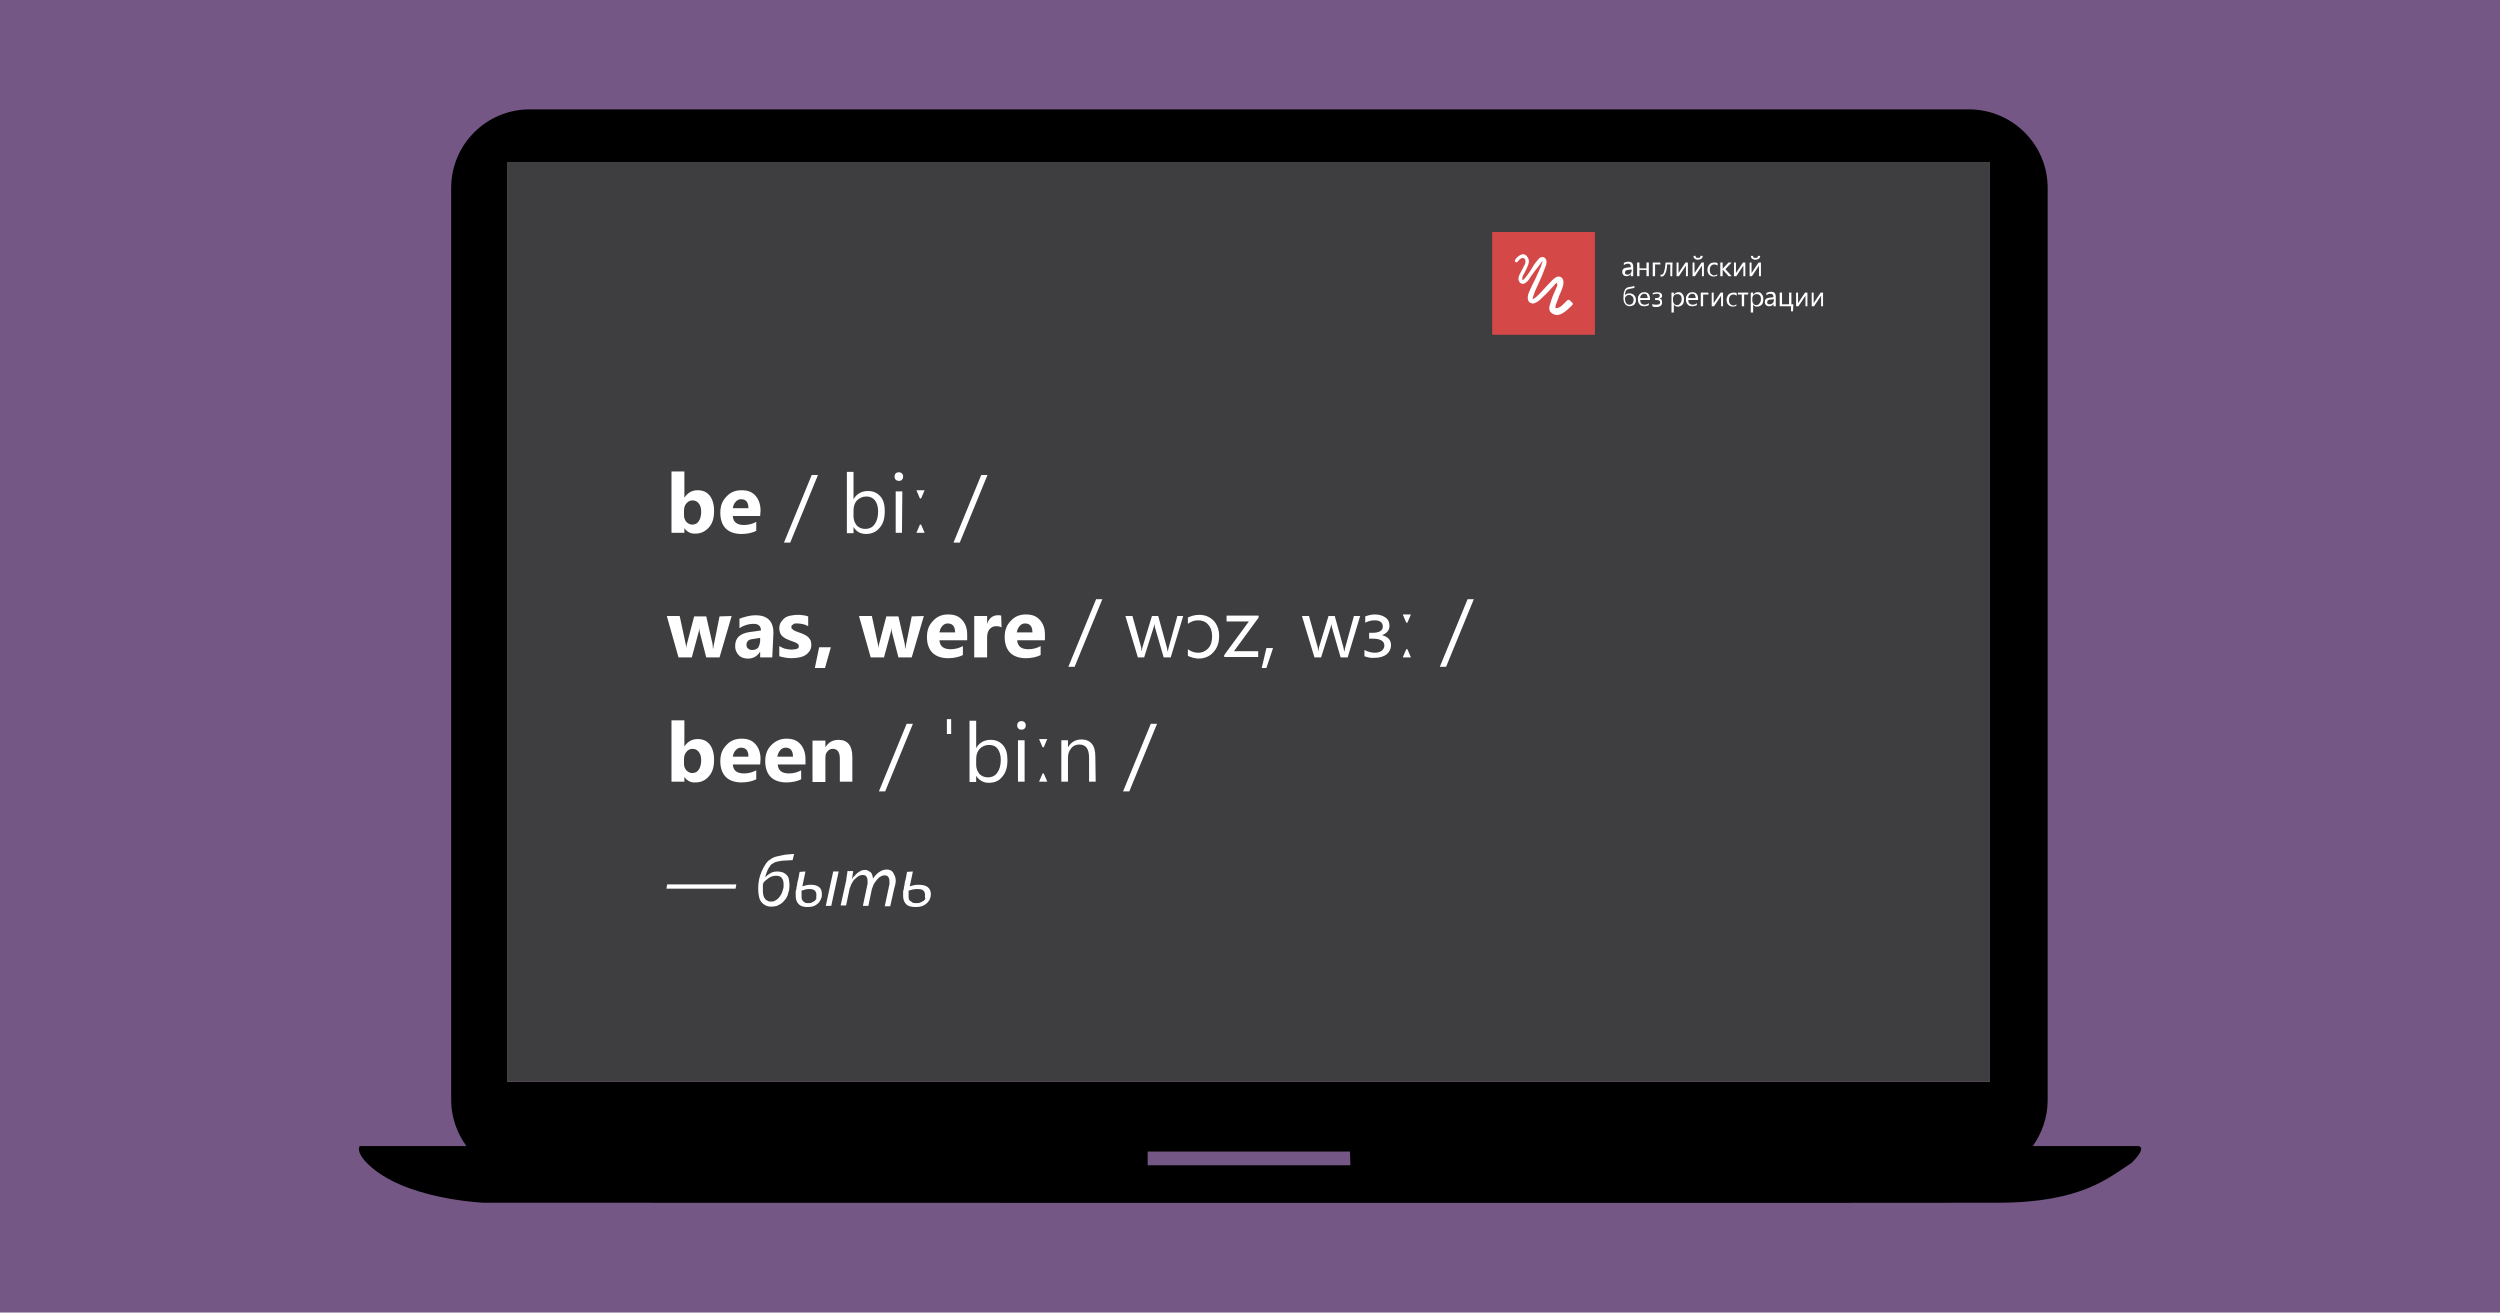
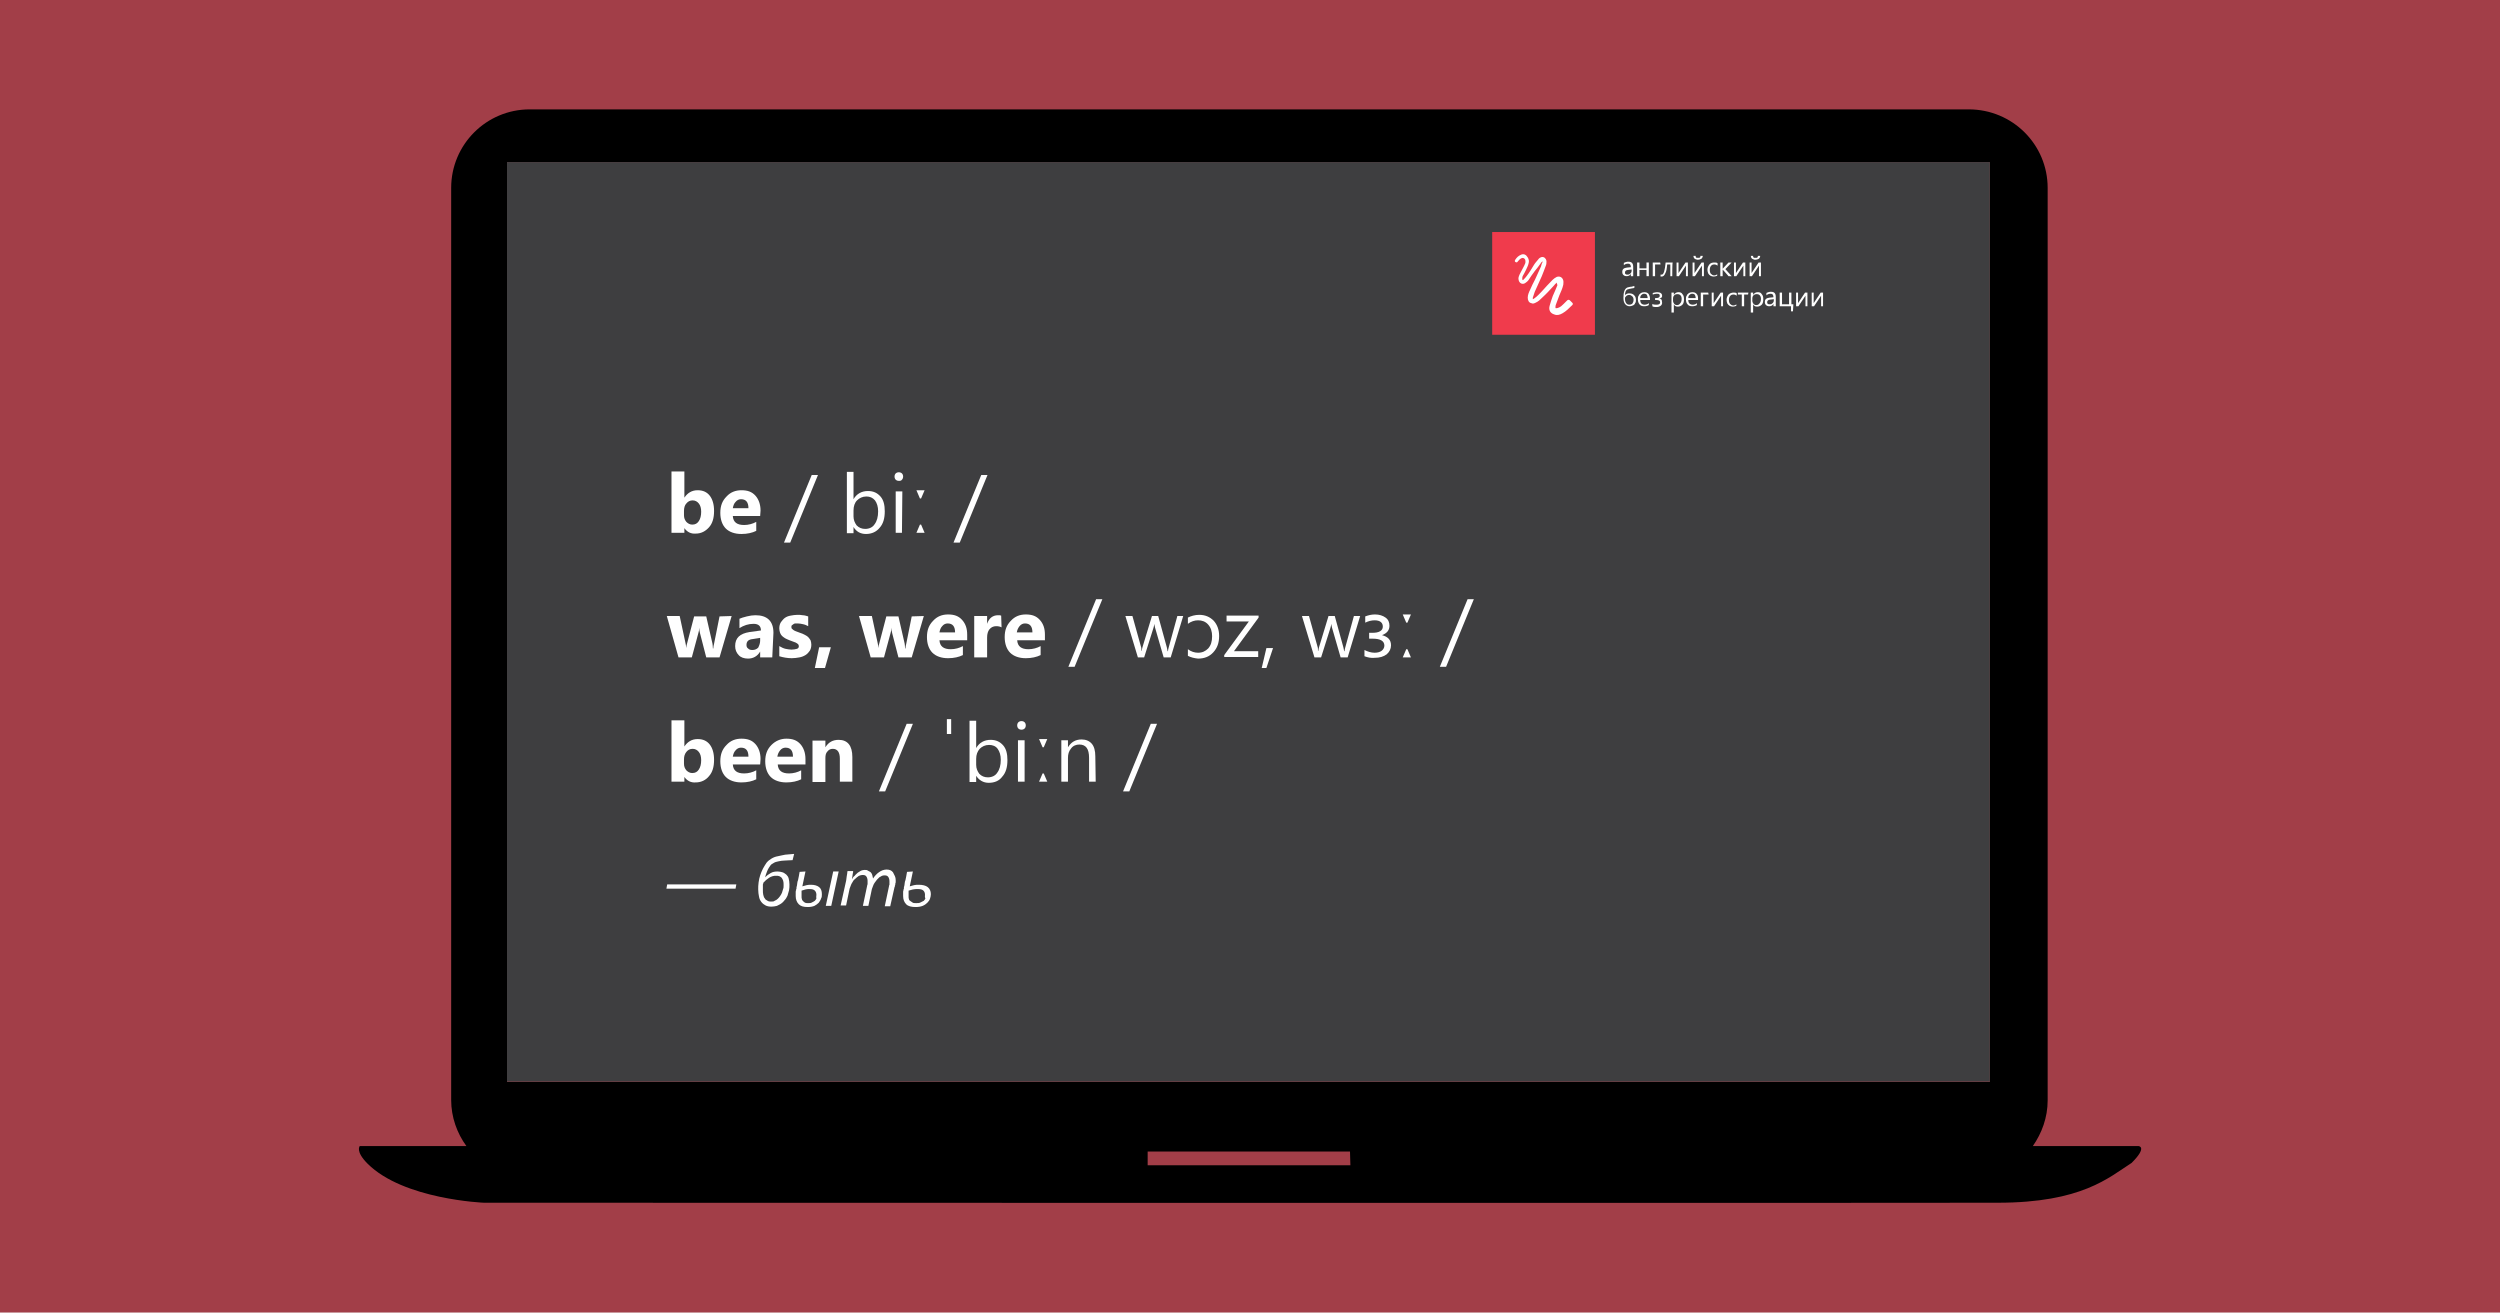
<svg xmlns="http://www.w3.org/2000/svg" version="1.1" x="0px" y="0px" width="640px" height="336px" viewBox="0 0 640 336" enable-background="new 0 0 640 336">
-   <rect fill="#745785" width="640" height="336" />
+   <rect fill="#A23E48" width="640" height="336" />
  <g>
    <path d="M547.5,293.4h-27.1c2.3-3.3,3.8-7.3,3.8-11.7V48.1c0-11.1-9-20.1-20.2-20.1H135.6c-11.1,0-20.1,9-20.1,20.1v233.5c0,4.4,1.5,8.5,3.9,11.8H92.1c0,0-1.2,1.3,2,4.5c9.2,9.2,29.8,10,29.8,10l0,0c0,0,387.1,0.1,387.5,0c21.6,0,28.5-6.5,34.3-10.2C549.8,293.6,547.5,293.4,547.5,293.4z M345.7,298.3h-51.9v-3.5h51.8L345.7,298.3L345.7,298.3z M509.3,277H129.8V41.5h379.6V277H509.3z" />
    <rect x="129.8" y="41.5" fill="#3E3E40" width="379.6" height="235.4" />
    <path fill="#FFFFFF" d="M175.2,135.2L175.2,135.2v1.2h-3.3v-15.7h3.3v6.7l0,0c0.8-1.2,1.9-1.9,3.4-1.9c1.4,0,2.4,0.5,3.1,1.4c0.7,0.9,1.1,2.2,1.1,3.9c0,1.8-0.4,3.2-1.3,4.2s-2,1.6-3.4,1.6C176.9,136.7,175.9,136.2,175.2,135.2z M175.1,130.8v1.1c0,0.7,0.2,1.2,0.6,1.7c0.4,0.4,0.9,0.7,1.5,0.7c0.8,0,1.3-0.3,1.7-0.9c0.4-0.6,0.6-1.4,0.6-2.4c0-0.9-0.2-1.6-0.6-2.1c-0.4-0.5-0.9-0.8-1.6-0.8c-0.7,0-1.2,0.3-1.6,0.8C175.3,129.3,175.1,130,175.1,130.8z" />
    <path fill="#FFFFFF" d="M194.6,132.1h-7c0.1,1.6,1.1,2.3,2.9,2.3c1.1,0,2.2-0.3,3.1-0.8v2.3c-1,0.5-2.3,0.8-3.8,0.8c-1.7,0-3.1-0.5-4-1.4s-1.4-2.3-1.4-4c0-1.8,0.5-3.1,1.6-4.2c1-1.1,2.3-1.6,3.8-1.6c1.6,0,2.7,0.4,3.6,1.4c0.8,0.9,1.3,2.2,1.3,3.8L194.6,132.1L194.6,132.1z M191.6,130.1c0-1.5-0.6-2.3-1.9-2.3c-0.5,0-1,0.2-1.4,0.7c-0.4,0.4-0.6,1-0.7,1.6H191.6z" />
    <path fill="#FFFFFF" d="M209.4,121.6l-7.1,17.3h-1.6l7.1-17.3C207.8,121.6,209.4,121.6,209.4,121.6z" />
    <path fill="#FFFFFF" d="M218.5,134.9L218.5,134.9v1.6h-1.7v-15.7h1.7v7l0,0c0.8-1.4,2.1-2.1,3.7-2.1c1.4,0,2.4,0.5,3.2,1.4c0.8,0.9,1.1,2.2,1.1,3.8c0,1.8-0.4,3.2-1.3,4.2c-0.8,1-2,1.6-3.5,1.6C220.3,136.7,219.2,136.1,218.5,134.9z M218.5,130.7v1.5c0,0.9,0.3,1.6,0.8,2.3c0.6,0.6,1.3,0.9,2.2,0.9c1,0,1.9-0.4,2.4-1.2c0.6-0.8,0.9-1.9,0.9-3.3c0-1.2-0.3-2.1-0.8-2.8c-0.6-0.7-1.3-1-2.2-1c-1,0-1.8,0.4-2.4,1C218.8,128.7,218.5,129.6,218.5,130.7z" />
    <path fill="#FFFFFF" d="M230.1,123.1c-0.3,0-0.6-0.1-0.8-0.3c-0.2-0.2-0.3-0.5-0.3-0.8s0.1-0.6,0.3-0.8c0.2-0.2,0.5-0.3,0.8-0.3s0.6,0.1,0.8,0.3c0.2,0.2,0.3,0.5,0.3,0.8s-0.1,0.6-0.3,0.8C230.7,123.1,230.4,123.1,230.1,123.1z M230.9,136.4h-1.6v-10.6h1.7L230.9,136.4L230.9,136.4z" />
    <path fill="#FFFFFF" d="M236.7,125.5l-0.9,2.1h-0.3l-0.9-2.1H236.7z M236.7,136.4h-2.1l0.9-2.1h0.3L236.7,136.4z" />
    <path fill="#FFFFFF" d="M252.8,121.6l-7.1,17.3h-1.6l7.1-17.3C251.2,121.6,252.8,121.6,252.8,121.6z" />
    <path fill="#FFFFFF" d="M187.3,157.7l-3.1,10.6h-3.4l-1.6-6.2c-0.1-0.4-0.2-0.9-0.2-1.4l0,0c0,0.5-0.1,1-0.2,1.3l-1.7,6.3h-3.4l-3-10.6h3.3l1.5,7c0.1,0.3,0.1,0.7,0.2,1.2l0,0c0-0.5,0.1-0.9,0.2-1.2l1.8-6.9h3.1l1.6,7c0,0.2,0.1,0.6,0.1,1.2h0.1c0-0.4,0.1-0.8,0.2-1.2l1.4-7L187.3,157.7L187.3,157.7z" />
    <path fill="#FFFFFF" d="M197.7,168.3h-3.1v-1.5l0,0c-0.7,1.2-1.8,1.8-3.1,1.8c-1,0-1.9-0.3-2.4-0.9c-0.6-0.6-0.9-1.4-0.9-2.3c0-2.1,1.2-3.2,3.7-3.6l2.9-0.4c0-1.1-0.6-1.7-1.9-1.7s-2.5,0.4-3.6,1.1v-2.4c0.4-0.2,1.1-0.4,1.9-0.6c0.8-0.2,1.5-0.3,2.2-0.3c3,0,4.6,1.5,4.6,4.5L197.7,168.3L197.7,168.3z M194.6,164v-0.7l-1.9,0.3c-1.1,0.1-1.6,0.6-1.6,1.5c0,0.4,0.1,0.7,0.4,0.9c0.3,0.3,0.6,0.4,1.1,0.4c0.6,0,1.1-0.2,1.5-0.6C194.4,165.2,194.6,164.6,194.6,164z" />
    <path fill="#FFFFFF" d="M199.5,168v-2.6c0.5,0.3,1.1,0.6,1.6,0.7c0.5,0.1,1.1,0.2,1.5,0.2c0.6,0,1-0.1,1.4-0.2c0.4-0.1,0.5-0.4,0.5-0.7c0-0.2-0.1-0.4-0.2-0.5c-0.1-0.1-0.4-0.3-0.6-0.4c-0.2-0.1-0.5-0.2-0.8-0.3s-0.6-0.2-0.8-0.3c-0.4-0.2-0.8-0.3-1.1-0.5s-0.6-0.4-0.8-0.6c-0.2-0.2-0.4-0.5-0.5-0.8s-0.2-0.7-0.2-1.1c0-0.6,0.1-1.1,0.4-1.6c0.3-0.4,0.6-0.8,1-1.1s0.9-0.5,1.5-0.6s1.1-0.2,1.7-0.2c0.5,0,0.9,0,1.4,0.1c0.5,0,1,0.2,1.4,0.3v2.5c-0.4-0.2-0.8-0.4-1.3-0.5s-0.9-0.2-1.4-0.2c-0.2,0-0.4,0-0.6,0c-0.2,0-0.4,0.1-0.5,0.2c-0.1,0.1-0.3,0.2-0.4,0.3c-0.1,0.1-0.1,0.3-0.1,0.4c0,0.2,0,0.4,0.2,0.5c0.1,0.1,0.3,0.3,0.5,0.4c0.2,0.1,0.4,0.2,0.7,0.3s0.5,0.2,0.8,0.3c0.4,0.1,0.8,0.3,1.2,0.5s0.7,0.4,0.9,0.6c0.2,0.2,0.4,0.5,0.6,0.8c0.1,0.3,0.2,0.7,0.2,1.1c0,0.6-0.1,1.1-0.4,1.6c-0.3,0.4-0.6,0.8-1.1,1.1s-1,0.5-1.6,0.6s-1.2,0.2-1.9,0.2C201.6,168.5,200.5,168.3,199.5,168z" />
    <path fill="#FFFFFF" d="M212.7,165.7l-1.5,5.3h-2.6l1.1-5.3H212.7L212.7,165.7z" />
    <path fill="#FFFFFF" d="M236.5,157.7l-3.1,10.6H230l-1.6-6.2c-0.1-0.4-0.2-0.9-0.2-1.4l0,0c0,0.5-0.1,1-0.2,1.3l-1.7,6.3h-3.4l-3-10.6h3.3l1.5,7c0.1,0.3,0.1,0.7,0.2,1.2l0,0c0-0.5,0.1-0.9,0.2-1.2l1.8-6.9h3.1l1.6,7c0,0.2,0.1,0.6,0.1,1.2h0.1c0-0.4,0.1-0.8,0.2-1.2l1.4-7L236.5,157.7L236.5,157.7z" />
    <path fill="#FFFFFF" d="M247.5,163.9h-7c0.1,1.6,1.1,2.3,2.9,2.3c1.1,0,2.2-0.3,3.1-0.8v2.3c-1,0.5-2.3,0.8-3.8,0.8c-1.7,0-3.1-0.5-4-1.4s-1.4-2.3-1.4-4c0-1.8,0.5-3.1,1.6-4.2c1-1.1,2.3-1.6,3.8-1.6c1.6,0,2.7,0.4,3.6,1.4s1.3,2.2,1.3,3.8v1.4H247.5z M244.5,161.9c0-1.5-0.6-2.3-1.9-2.3c-0.5,0-1,0.2-1.4,0.7c-0.4,0.4-0.6,1-0.7,1.6H244.5z" />
    <path fill="#FFFFFF" d="M256.4,160.6c-0.4-0.2-0.8-0.3-1.4-0.3c-0.7,0-1.3,0.3-1.7,0.8s-0.6,1.2-0.6,2.1v5.1h-3.3v-10.6h3.3v2l0,0c0.5-1.5,1.5-2.2,2.8-2.2c0.4,0,0.6,0,0.8,0.1L256.4,160.6L256.4,160.6z" />
    <path fill="#FFFFFF" d="M267.4,163.9h-7c0.1,1.6,1.1,2.3,2.9,2.3c1.1,0,2.2-0.3,3.1-0.8v2.3c-1,0.5-2.3,0.8-3.8,0.8c-1.7,0-3.1-0.5-4-1.4s-1.4-2.3-1.4-4c0-1.8,0.5-3.1,1.6-4.2c1-1.1,2.3-1.6,3.8-1.6c1.6,0,2.7,0.4,3.6,1.4s1.3,2.2,1.3,3.8v1.4H267.4z M264.3,161.9c0-1.5-0.6-2.3-1.9-2.3c-0.5,0-1,0.2-1.4,0.7s-0.6,1-0.7,1.6H264.3z" />
    <path fill="#FFFFFF" d="M282.2,153.4l-7.1,17.3h-1.6l7.1-17.3H282.2L282.2,153.4z" />
    <path fill="#FFFFFF" d="M302.9,157.7l-3.2,10.6h-1.8l-2.2-7.6c-0.1-0.3-0.1-0.6-0.2-1l0,0c0,0.3-0.1,0.6-0.2,1l-2.4,7.6h-1.6l-3.2-10.6h1.8l2.2,7.9c0.1,0.2,0.1,0.6,0.1,1h0.1c0-0.3,0.1-0.6,0.2-1l2.4-7.9h1.6l2.2,8c0.1,0.3,0.1,0.6,0.2,1h0.1c0-0.3,0.1-0.6,0.2-1l2.2-8H302.9z" />
    <path fill="#FFFFFF" d="M304.1,167.9v-1.7c0.8,0.6,1.7,0.9,2.6,0.9c1.1,0,1.9-0.4,2.6-1.1c0.7-0.8,1-1.8,1-3.1c0-1.2-0.3-2.2-1-3s-1.6-1.1-2.6-1.1c-0.9,0-1.8,0.3-2.6,0.9v-1.6c0.8-0.4,1.8-0.7,2.9-0.7c1.5,0,2.7,0.5,3.7,1.5c0.9,1,1.4,2.3,1.4,3.9c0,1.8-0.5,3.1-1.5,4.2c-1,1.1-2.3,1.6-3.9,1.6C305.7,168.5,304.9,168.3,304.1,167.9z" />
    <path fill="#FFFFFF" d="M322.2,158.1l-6.3,8.6h6.2v1.5h-8.7v-0.5l6.3-8.6H314v-1.5h8.2V158.1L322.2,158.1z" />
    <path fill="#FFFFFF" d="M325.9,165.9l-1.7,5.1H323l1.2-5.1H325.9z" />
    <path fill="#FFFFFF" d="M348.2,157.7l-3.2,10.6h-1.8l-2.2-7.6c-0.1-0.3-0.1-0.6-0.2-1l0,0c0,0.3-0.1,0.6-0.2,1l-2.4,7.6h-1.7l-3.2-10.6h1.8l2.2,7.9c0.1,0.2,0.1,0.6,0.1,1h0.1c0-0.3,0.1-0.6,0.2-1l2.4-7.9h1.6l2.2,8c0.1,0.3,0.1,0.6,0.2,1h0.1c0-0.3,0.1-0.6,0.2-1l2.2-8H348.2z" />
    <path fill="#FFFFFF" d="M349.3,168v-1.6c0.8,0.4,1.7,0.7,2.6,0.7c0.8,0,1.4-0.2,1.8-0.5s0.7-0.8,0.7-1.3c0-1.2-1-1.8-3-1.8h-0.9V162h0.8c0.8,0,1.5-0.1,2-0.4c0.5-0.3,0.7-0.7,0.7-1.2c0-1-0.7-1.6-2.1-1.6c-0.8,0-1.6,0.2-2.4,0.6v-1.6c0.8-0.3,1.6-0.5,2.5-0.5c1.1,0,2,0.3,2.7,0.8s1,1.2,1,2.1c0,1.1-0.6,1.9-1.9,2.4l0,0c1.5,0.4,2.3,1.2,2.3,2.6c0,0.9-0.4,1.7-1.1,2.3c-0.8,0.6-1.8,0.9-3.1,0.9C351,168.5,350.1,168.3,349.3,168z" />
    <path fill="#FFFFFF" d="M361.2,157.3l-0.9,2.1H360l-0.9-2.1H361.2z M361.2,168.3h-2.1l0.9-2.1h0.3L361.2,168.3z" />
    <path fill="#FFFFFF" d="M377.3,153.4l-7.1,17.3h-1.6l7.1-17.3H377.3L377.3,153.4z" />
    <path fill="#FFFFFF" d="M175.2,198.9L175.2,198.9v1.2h-3.3v-15.7h3.3v6.7l0,0c0.8-1.2,1.9-1.9,3.4-1.9c1.4,0,2.4,0.5,3.1,1.4c0.7,0.9,1.1,2.2,1.1,3.9c0,1.8-0.4,3.2-1.3,4.2c-0.8,1-2,1.6-3.4,1.6C176.9,200.4,175.9,199.9,175.2,198.9z M175.1,194.4v1.1c0,0.7,0.2,1.2,0.6,1.7c0.4,0.4,0.9,0.7,1.5,0.7c0.8,0,1.3-0.3,1.7-0.9c0.4-0.6,0.6-1.4,0.6-2.4c0-0.9-0.2-1.6-0.6-2.1c-0.4-0.5-0.9-0.8-1.6-0.8c-0.7,0-1.2,0.3-1.6,0.8C175.3,193,175.1,193.6,175.1,194.4z" />
    <path fill="#FFFFFF" d="M194.6,195.7h-7c0.1,1.6,1.1,2.3,2.9,2.3c1.1,0,2.2-0.3,3.1-0.8v2.3c-1,0.5-2.3,0.8-3.8,0.8c-1.7,0-3.1-0.5-4-1.4s-1.4-2.3-1.4-4c0-1.8,0.5-3.1,1.6-4.2c1-1.1,2.3-1.6,3.8-1.6c1.6,0,2.7,0.4,3.6,1.4c0.8,0.9,1.3,2.2,1.3,3.8L194.6,195.7L194.6,195.7z M191.6,193.7c0-1.5-0.6-2.3-1.9-2.3c-0.5,0-1,0.2-1.4,0.7c-0.4,0.4-0.6,1-0.7,1.6H191.6z" />
    <path fill="#FFFFFF" d="M206.1,195.7h-7c0.1,1.6,1.1,2.3,2.9,2.3c1.1,0,2.2-0.3,3.1-0.8v2.3c-1,0.5-2.3,0.8-3.8,0.8c-1.7,0-3.1-0.5-4-1.4s-1.4-2.3-1.4-4c0-1.8,0.5-3.1,1.6-4.2c1-1,2.3-1.6,3.8-1.6c1.6,0,2.7,0.4,3.6,1.4c0.8,0.9,1.3,2.2,1.3,3.8v1.4H206.1z M203,193.7c0-1.5-0.6-2.3-1.9-2.3c-0.5,0-1,0.2-1.4,0.7s-0.6,1-0.7,1.6H203z" />
    <path fill="#FFFFFF" d="M218.2,200.1H215v-5.9c0-1.6-0.6-2.5-1.8-2.5c-0.6,0-1,0.2-1.4,0.7c-0.4,0.4-0.5,1-0.5,1.7v6.1H208v-10.6h3.3v1.7l0,0c0.8-1.3,1.9-1.9,3.4-1.9c2.3,0,3.5,1.5,3.5,4.4V200.1L218.2,200.1z" />
    <path fill="#FFFFFF" d="M233.7,185.3l-7.1,17.3H225l7.1-17.3H233.7z" />
    <path fill="#FFFFFF" d="M243.5,187.9h-1.1v-3.8h1.1V187.9z" />
    <path fill="#FFFFFF" d="M249.9,198.6L249.9,198.6v1.6h-1.7v-15.7h1.7v7l0,0c0.8-1.4,2.1-2.1,3.7-2.1c1.4,0,2.4,0.5,3.2,1.4c0.8,0.9,1.1,2.2,1.1,3.8c0,1.8-0.4,3.2-1.3,4.2c-0.8,1.1-2,1.6-3.5,1.6C251.7,200.4,250.6,199.7,249.9,198.6z M249.9,194.3v1.5c0,0.9,0.3,1.6,0.8,2.3c0.6,0.6,1.3,0.9,2.2,0.9c1,0,1.9-0.4,2.4-1.2c0.6-0.8,0.9-1.9,0.9-3.3c0-1.2-0.3-2.1-0.8-2.8s-1.3-1-2.2-1c-1,0-1.8,0.4-2.4,1C250.2,192.4,249.9,193.2,249.9,194.3z" />
    <path fill="#FFFFFF" d="M261.5,186.8c-0.3,0-0.6-0.1-0.8-0.3c-0.2-0.2-0.3-0.5-0.3-0.8s0.1-0.6,0.3-0.8c0.2-0.2,0.5-0.3,0.8-0.3s0.6,0.1,0.8,0.3c0.2,0.2,0.3,0.5,0.3,0.8s-0.1,0.6-0.3,0.8S261.8,186.8,261.5,186.8z M262.3,200.1h-1.7v-10.6h1.7V200.1z" />
    <path fill="#FFFFFF" d="M268.1,189.2l-0.9,2.1h-0.3l-0.9-2.1H268.1z M268.1,200.1H266l0.9-2.1h0.3L268.1,200.1z" />
    <path fill="#FFFFFF" d="M280.5,200.1h-1.7V194c0-2.3-0.8-3.4-2.5-3.4c-0.8,0-1.6,0.3-2.1,1c-0.6,0.7-0.8,1.5-0.8,2.4v6.1h-1.7v-10.6h1.7v1.8l0,0c0.8-1.3,1.9-2,3.5-2c1.1,0,2,0.4,2.6,1.1s0.9,1.8,0.9,3.2L280.5,200.1L280.5,200.1z" />
    <path fill="#FFFFFF" d="M296.2,185.3l-7.1,17.3h-1.6l7.1-17.3H296.2z" />
    <path fill="#FFFFFF" d="M170.6,227.5l0.2-1.1h17.7l-0.2,1.1H170.6z" />
    <path fill="#FFFFFF" d="M202.9,220.2c-0.8,0-1.4,0.1-2,0.1s-1.1,0.1-1.6,0.2c-0.5,0.1-0.9,0.2-1.2,0.4c-0.4,0.2-0.7,0.4-0.9,0.7c-0.1,0.2-0.3,0.4-0.4,0.6c-0.1,0.2-0.3,0.5-0.4,0.8c-0.1,0.3-0.2,0.5-0.3,0.8s-0.2,0.6-0.2,0.8l0,0c0.4-0.5,0.9-0.8,1.4-1.1s1.1-0.4,1.8-0.4c0.4,0,0.8,0.1,1.2,0.2c0.4,0.1,0.7,0.4,1,0.6c0.3,0.3,0.5,0.6,0.6,1s0.2,0.9,0.2,1.5s0,1-0.1,1.5s-0.3,0.9-0.4,1.4c-0.2,0.4-0.4,0.8-0.7,1.1c-0.3,0.4-0.6,0.7-0.9,0.9c-0.4,0.3-0.8,0.4-1.1,0.6c-0.4,0.1-0.9,0.2-1.4,0.2c-0.6,0-1.1-0.1-1.5-0.3s-0.8-0.5-1.1-0.9s-0.5-0.8-0.6-1.4c-0.1-0.5-0.2-1.1-0.2-1.8c0-0.6,0-1.1,0.1-1.8s0.2-1.2,0.4-1.8s0.4-1.1,0.7-1.7c0.3-0.6,0.6-1,0.9-1.5c0.4-0.5,0.8-0.8,1.3-1.1s1-0.5,1.6-0.6s1.2-0.3,1.9-0.4c0.7-0.1,1.5-0.1,2.3-0.2L202.9,220.2z M200.6,226.6c0-0.4,0-0.8-0.1-1.1s-0.2-0.5-0.4-0.8c-0.2-0.2-0.4-0.3-0.6-0.4c-0.2-0.1-0.5-0.1-0.8-0.1s-0.6,0-0.9,0.1c-0.3,0.1-0.6,0.2-0.9,0.4c-0.3,0.2-0.5,0.4-0.8,0.6c-0.2,0.2-0.4,0.4-0.7,0.7c0,0.1,0,0.3-0.1,0.4c0,0.1,0,0.4,0,0.5s0,0.4,0,0.5s0,0.3,0,0.5c0,0.4,0,0.8,0.1,1.2s0.2,0.7,0.4,0.9c0.1,0.3,0.4,0.4,0.7,0.6s0.6,0.2,0.9,0.2c0.4,0,0.7,0,0.9-0.2c0.3-0.1,0.6-0.3,0.8-0.5s0.4-0.4,0.6-0.7c0.2-0.3,0.4-0.6,0.5-0.9c0.1-0.3,0.2-0.7,0.3-1C200.6,227.4,200.6,226.9,200.6,226.6z" />
    <path fill="#FFFFFF" d="M206.2,223.1l-0.8,3.8c0.3-0.1,0.7-0.2,1.1-0.3c0.4-0.1,0.8-0.1,1.1-0.1c0.9,0,1.6,0.2,2.1,0.6c0.5,0.4,0.7,1,0.7,1.8c0,0.4,0,0.8-0.2,1.1c-0.1,0.4-0.4,0.8-0.6,1.1c-0.3,0.3-0.7,0.6-1.1,0.8c-0.5,0.2-1.1,0.3-1.7,0.3c-1.1,0-1.8-0.2-2.3-0.7s-0.8-1.2-0.8-2.1c0-0.2,0-0.3,0-0.5s0-0.4,0-0.5s0-0.4,0.1-0.5c0-0.2,0-0.3,0.1-0.4c0,0,0-0.1,0-0.2s0-0.3,0.1-0.5c0-0.2,0.1-0.4,0.1-0.7s0.1-0.5,0.2-0.8c0.1-0.6,0.3-1.3,0.4-2.1L206.2,223.1L206.2,223.1z M209,229.1c0-0.4-0.1-0.8-0.4-1.1s-0.7-0.4-1.3-0.4c-0.4,0-0.8,0-1.1,0.1c-0.4,0.1-0.7,0.2-1,0.3c0,0.1,0,0.2,0,0.4c0,0.1,0,0.2,0,0.4s0,0.2,0,0.4c0,0.1,0,0.2,0,0.3c0,0.3,0,0.5,0.1,0.7c0,0.2,0.2,0.4,0.3,0.5s0.3,0.3,0.5,0.4s0.5,0.1,0.8,0.1c0.4,0,0.7,0,1-0.2c0.3-0.1,0.5-0.3,0.7-0.4c0.2-0.2,0.3-0.4,0.4-0.6C208.9,229.6,209,229.3,209,229.1z M212.8,231.9h-1.4l1.9-8.8h1.4L212.8,231.9z" />
    <path fill="#FFFFFF" d="M229.3,225.3c0,0.1,0,0.2,0,0.4s0,0.3-0.1,0.5c0,0.2,0,0.4-0.1,0.5c0,0.2,0,0.3-0.1,0.4l-1.1,4.9h-1.4l1.1-5.2c0-0.1,0-0.2,0.1-0.3c0-0.1,0-0.2,0-0.4s0-0.2,0-0.3s0-0.2,0-0.2c0-0.4-0.1-0.8-0.3-1.1s-0.5-0.4-0.9-0.4c-0.2,0-0.4,0-0.7,0.1c-0.2,0.1-0.4,0.2-0.7,0.4c-0.2,0.2-0.4,0.4-0.6,0.6c-0.2,0.3-0.4,0.5-0.6,0.8c-0.2,0.3-0.3,0.5-0.4,0.8s-0.2,0.5-0.3,0.8l-0.9,4.3h-1.4l1.1-5.2c0-0.1,0-0.2,0.1-0.3c0-0.1,0-0.2,0-0.4c0-0.1,0-0.2,0-0.3s0-0.2,0-0.2c0-0.4-0.1-0.8-0.3-1.1s-0.5-0.4-0.9-0.4c-0.2,0-0.4,0-0.7,0.1s-0.5,0.2-0.7,0.4c-0.2,0.1-0.4,0.4-0.7,0.6c-0.3,0.2-0.4,0.5-0.6,0.8c-0.2,0.3-0.3,0.5-0.4,0.8c-0.1,0.3-0.2,0.5-0.3,0.8l-0.9,4.3h-1.4l1.4-6.3c0-0.2,0.1-0.4,0.1-0.7s0.1-0.5,0.1-0.7s0.1-0.4,0.1-0.6c0-0.2,0-0.4,0.1-0.5h1.4c0,0.2,0,0.4-0.1,0.7c0,0.3-0.1,0.5-0.1,0.7s-0.1,0.5-0.1,0.7l0,0c0.2-0.4,0.4-0.7,0.7-0.9c0.2-0.3,0.5-0.5,0.8-0.8c0.3-0.2,0.6-0.4,0.8-0.5c0.3-0.1,0.6-0.2,0.9-0.2c0.4,0,0.7,0,0.9,0.2c0.3,0.1,0.5,0.3,0.7,0.4c0.2,0.2,0.3,0.4,0.4,0.7s0.1,0.6,0.2,0.9c0.2-0.3,0.4-0.6,0.7-0.9c0.3-0.3,0.5-0.5,0.8-0.7s0.6-0.4,0.9-0.5c0.3-0.1,0.7-0.2,1-0.2c0.8,0,1.3,0.2,1.7,0.7C229,224.1,229.3,224.5,229.3,225.3z" />
    <path fill="#FFFFFF" d="M233.7,223.1l-0.8,3.8c0.4-0.1,0.7-0.2,1.1-0.3c0.4-0.1,0.8-0.1,1.2-0.1c1,0,1.8,0.2,2.3,0.6c0.5,0.4,0.8,1,0.8,1.8c0,0.4-0.1,0.8-0.2,1.1c-0.1,0.4-0.4,0.8-0.7,1.1s-0.7,0.6-1.2,0.8s-1.1,0.3-1.8,0.3c-1.1,0-1.9-0.2-2.4-0.7s-0.8-1.2-0.8-2.1c0-0.2,0-0.3,0-0.5s0-0.4,0-0.5s0-0.4,0.1-0.5c0-0.2,0-0.3,0.1-0.4c0,0,0-0.1,0-0.2s0-0.3,0.1-0.5c0-0.1,0.1-0.4,0.1-0.7s0.1-0.5,0.2-0.8c0.1-0.6,0.3-1.3,0.4-2.1L233.7,223.1L233.7,223.1z M236.8,229.1c0-0.4-0.1-0.8-0.4-1.1c-0.3-0.3-0.8-0.4-1.4-0.4c-0.4,0-0.9,0-1.3,0.1c-0.4,0.1-0.8,0.2-1.1,0.3c0,0.1,0,0.2,0,0.4c0,0.1,0,0.2,0,0.4s0,0.2,0,0.4c0,0.1,0,0.2,0,0.3c0,0.3,0,0.5,0.1,0.7c0,0.2,0.2,0.4,0.4,0.5s0.4,0.3,0.6,0.4c0.2,0.1,0.5,0.1,0.9,0.1s0.8,0,1.1-0.2c0.3-0.1,0.5-0.3,0.8-0.4c0.2-0.2,0.3-0.4,0.4-0.6C236.7,229.6,236.8,229.3,236.8,229.1z" />
    <rect x="408.3" y="59.4" fill="none" width="65.8" height="26.3" />
-     <rect x="382" y="59.4" fill="#D54848" width="26.3" height="26.3" />
+     <rect x="382" y="59.4" fill="#F03B4C" width="26.3" height="26.3" />
    <path fill="#FFFFFF" d="M398.6,72.3c-0.2,0.2-0.5,0.4-0.7,0.7c-1,1.1-2,2.2-3.1,3.2c-0.5,0.5-1,1-1.7,1.3c-0.4,0.2-0.7,0.3-1.1,0.1c-0.6-0.1-0.9-0.7-0.9-1.4c0-0.7,0.3-1.4,0.6-2c0.4-0.9,0.8-1.8,1.3-2.7c0.5-1.1,1-2.2,1.5-3.3c0.1-0.4,0.2-0.8,0.4-1.1c0-0.1,0-0.1,0-0.2l0,0c-0.1,0.1-0.3,0.2-0.4,0.4c-0.5,0.7-1,1.4-1.6,2.1c-0.6,0.8-1.1,1.5-1.6,2.3c-0.2,0.3-0.6,0.6-0.9,0.8c-0.7,0.4-1.4,0-1.6-0.7c-0.2-0.6,0-1,0.2-1.5c0.4-0.8,0.8-1.5,1.2-2.3c0.2-0.4,0.4-0.8,0.3-1.2c0-0.3-0.1-0.5-0.4-0.7c-0.2-0.1-0.4-0.1-0.6,0c-0.4,0.2-0.7,0.5-1,0.9c-0.1,0.2-0.3,0.2-0.5,0.1s-0.3-0.3-0.1-0.6c0.4-0.6,0.8-1,1.5-1.3s1.3,0,1.7,0.7c0.3,0.5,0.4,1,0.2,1.6c-0.1,0.5-0.4,1-0.6,1.5c-0.3,0.6-0.6,1.2-0.9,1.7c-0.1,0.2-0.1,0.5-0.1,0.7c0,0.1,0,0.2,0.1,0.3c0,0,0.2,0,0.2-0.1c0.3-0.3,0.6-0.6,0.8-0.9c0.7-0.9,1.3-1.9,1.9-2.9c0.3-0.5,0.7-0.9,1.1-1.4c0.2-0.3,0.5-0.5,0.9-0.6c0.6-0.1,1.1,0.4,1.2,1c0,0.4,0,0.9-0.2,1.3c-0.3,0.9-0.7,1.8-1,2.6c-0.6,1.3-1.2,2.7-1.8,4c-0.2,0.5-0.3,1-0.5,1.5c0,0.1,0,0.2,0,0.4c0.2-0.1,0.4-0.2,0.5-0.3c0.7-0.5,1.2-1.1,1.8-1.7c0.9-1,1.8-2,2.7-2.9c0.3-0.3,0.7-0.6,1.1-0.8c0.8-0.3,1.5,0.1,1.7,0.9c0.1,0.4,0,0.7,0,1.1c-0.2,0.9-0.6,1.8-1,2.7c-0.3,0.8-0.6,1.6-0.9,2.4c-0.1,0.2-0.1,0.4-0.1,0.7c0,0.1,0,0.2,0.1,0.2c0.2,0,0.4,0,0.6-0.1c0.6-0.2,1-0.6,1.4-1c0.3-0.3,0.6-0.6,0.9-0.9c0.2-0.2,0.5-0.2,0.7,0s0.4,0.4,0.6,0.6s0.2,0.4,0,0.6c-0.8,0.8-1.6,1.6-2.5,2.1c-0.7,0.4-1.4,0.6-2.1,0.3c-1-0.3-1.5-1.1-1.2-2.2c0.2-0.8,0.5-1.6,0.8-2.5c0.4-0.9,0.8-1.8,1.2-2.8C398.5,72.5,398.5,72.4,398.6,72.3C398.6,72.4,398.6,72.3,398.6,72.3z" />
    <path fill="#FFFFFF" d="M418.1,70.7h-0.6v-0.6l0,0c-0.2,0.4-0.6,0.6-1.1,0.6c-0.3,0-0.6-0.1-0.8-0.3c-0.2-0.2-0.3-0.4-0.3-0.8c0-0.7,0.4-1,1.2-1.1l1-0.1c0-0.6-0.2-0.9-0.7-0.9c-0.4,0-0.8,0.1-1.1,0.4v-0.6c0.1-0.1,0.3-0.1,0.5-0.2s0.5-0.1,0.7-0.1c0.8,0,1.2,0.4,1.2,1.3L418.1,70.7L418.1,70.7z M417.6,69l-0.8,0.1c-0.3,0-0.5,0.1-0.6,0.2s-0.2,0.2-0.2,0.5c0,0.2,0,0.3,0.2,0.4c0.1,0.1,0.3,0.1,0.5,0.1c0.3,0,0.5-0.1,0.7-0.3c0.2-0.2,0.3-0.4,0.3-0.8V69H417.6z" />
    <path fill="#FFFFFF" d="M422.1,70.7h-0.6v-1.6h-1.8v1.6h-0.6v-3.5h0.6v1.5h1.8v-1.5h0.6V70.7z" />
    <path fill="#FFFFFF" d="M425.1,67.7h-1.4v3h-0.6v-3.5h1.9L425.1,67.7L425.1,67.7z" />
    <path fill="#FFFFFF" d="M428.1,70.7h-0.5v-3h-0.8c-0.1,1.1-0.2,1.8-0.5,2.3c-0.2,0.5-0.5,0.8-0.9,0.8c-0.1,0-0.2,0-0.3,0v-0.5c0.1,0,0.1,0,0.3,0c0.5,0,0.8-1,1-3.1h1.8C428.1,67.2,428.1,70.7,428.1,70.7z" />
    <path fill="#FFFFFF" d="M432.1,70.7h-0.5V68l-1.8,2.7h-0.6v-3.5h0.5v2.7l1.8-2.7h0.6V70.7L432.1,70.7z" />
    <path fill="#FFFFFF" d="M436.2,70.7h-0.5V68l-1.8,2.7h-0.6v-3.5h0.5v2.7l1.8-2.7h0.6V70.7L436.2,70.7z M435.9,65.5c0,0.1,0,0.3-0.1,0.4c0,0.1-0.1,0.2-0.2,0.3c-0.1,0.1-0.2,0.1-0.4,0.2c-0.1,0-0.3,0.1-0.5,0.1s-0.3,0-0.5-0.1c-0.1,0-0.3-0.1-0.4-0.2s-0.2-0.2-0.2-0.3c0-0.1-0.1-0.3-0.1-0.4h0.6c0,0.1,0,0.2,0,0.2c0,0.1,0,0.1,0.1,0.2s0.1,0.1,0.2,0.1s0.2,0,0.3,0s0.2,0,0.3,0c0.1,0,0.1-0.1,0.2-0.1c0,0,0.1-0.1,0.1-0.2s0-0.1,0-0.2H435.9L435.9,65.5z" />
    <path fill="#FFFFFF" d="M439.6,70.6c-0.3,0.1-0.6,0.2-0.9,0.2s-0.6-0.1-0.8-0.2c-0.2-0.1-0.5-0.4-0.6-0.6c-0.1-0.3-0.2-0.6-0.2-0.9c0-0.6,0.2-1,0.5-1.4s0.8-0.5,1.3-0.5c0.3,0,0.6,0,0.8,0.2V68c-0.3-0.2-0.5-0.3-0.8-0.3c-0.4,0-0.7,0.1-0.9,0.4c-0.2,0.2-0.3,0.6-0.3,1s0.1,0.8,0.3,1c0.2,0.2,0.5,0.4,0.8,0.4s0.6-0.1,0.8-0.3L439.6,70.6L439.6,70.6z" />
    <path fill="#FFFFFF" d="M443.3,70.7h-0.8L441,69l0,0v1.7h-0.6v-3.5h0.6v1.6l0,0l1.5-1.6h0.8l-1.6,1.7L443.3,70.7z" />
    <path fill="#FFFFFF" d="M446.8,70.7h-0.5V68l-1.8,2.7h-0.6v-3.5h0.5v2.7l1.8-2.7h0.6V70.7L446.8,70.7z" />
    <path fill="#FFFFFF" d="M450.8,70.7h-0.5V68l-1.8,2.7h-0.6v-3.5h0.5v2.7l1.8-2.7h0.6V70.7L450.8,70.7z M450.6,65.5c0,0.1,0,0.3-0.1,0.4c0,0.1-0.1,0.2-0.2,0.3c-0.1,0.1-0.2,0.1-0.4,0.2c-0.1,0-0.3,0.1-0.5,0.1s-0.3,0-0.5-0.1s-0.3-0.1-0.4-0.2s-0.2-0.2-0.2-0.3c0-0.1-0.1-0.3-0.1-0.4h0.6c0,0.1,0,0.2,0,0.2s0,0.1,0.1,0.2C449,66,449,66,449.1,66s0.2,0,0.3,0s0.2,0,0.3,0s0.1-0.1,0.2-0.1c0,0,0.1-0.1,0.1-0.2s0-0.1,0-0.2L450.6,65.5L450.6,65.5z" />
    <path fill="#FFFFFF" d="M418.8,76.7c0,0.3,0,0.7-0.2,0.9c-0.1,0.3-0.3,0.5-0.6,0.6c-0.2,0.1-0.5,0.2-0.8,0.2c-0.5,0-0.9-0.2-1.2-0.6c-0.3-0.4-0.4-0.9-0.4-1.6c0-1.4,0.3-2.3,1-2.6c0.1,0,0.3-0.1,0.4-0.1s0.3-0.1,0.5-0.1s0.3,0,0.5-0.1c0.1,0,0.3-0.1,0.4-0.1v0.5c-0.1,0-0.2,0.1-0.4,0.1c-0.1,0-0.3,0-0.5,0.1c-0.1,0-0.3,0-0.5,0.1c-0.1,0-0.3,0.1-0.4,0.1c-0.4,0.2-0.6,0.7-0.6,1.5l0,0c0.1-0.2,0.3-0.3,0.5-0.4s0.4-0.1,0.7-0.1c0.3,0,0.6,0.1,0.8,0.2c0.2,0.1,0.4,0.3,0.6,0.6C418.7,76.1,418.8,76.4,418.8,76.7z M418.2,76.8c0-0.4-0.1-0.7-0.3-0.9c-0.2-0.2-0.5-0.4-0.8-0.4c-0.5,0-0.8,0.2-1.1,0.7v0.3c0,0.5,0.1,0.8,0.3,1.1c0.2,0.3,0.5,0.4,0.8,0.4s0.6-0.1,0.8-0.3C418.1,77.4,418.2,77.1,418.2,76.8z" />
    <path fill="#FFFFFF" d="M422.4,76.8h-2.5c0,0.4,0.1,0.7,0.3,0.9c0.2,0.2,0.5,0.3,0.8,0.3s0.8-0.1,1.1-0.4v0.5c-0.3,0.2-0.7,0.3-1.2,0.3s-0.9-0.1-1.2-0.5c-0.3-0.4-0.4-0.8-0.4-1.3c0-0.3,0-0.7,0.2-0.9c0.1-0.3,0.3-0.5,0.6-0.7c0.2-0.1,0.5-0.2,0.8-0.2c0.5,0,0.8,0.1,1.1,0.4c0.2,0.3,0.4,0.7,0.4,1.2L422.4,76.8L422.4,76.8z M421.8,76.3c0-0.3-0.1-0.6-0.2-0.8c-0.1-0.2-0.4-0.3-0.7-0.3s-0.5,0.1-0.7,0.3c-0.2,0.2-0.3,0.4-0.3,0.8H421.8L421.8,76.3z" />
    <path fill="#FFFFFF" d="M425.5,77.5c0,0.3-0.1,0.6-0.4,0.8c-0.3,0.2-0.6,0.3-1,0.3c-0.5,0-0.8,0-1.1-0.2v-0.6c0.3,0.2,0.7,0.2,1.1,0.2c0.6,0,0.9-0.2,0.9-0.6s-0.3-0.6-1-0.6h-0.3v-0.5h0.3c0.6,0,0.9-0.2,0.9-0.6c0-0.1,0-0.3-0.2-0.4c-0.1-0.1-0.3-0.1-0.6-0.1c-0.3,0-0.7,0.1-1,0.2V75c0.4-0.1,0.8-0.2,1.1-0.2c0.8,0,1.3,0.3,1.3,0.9c0,0.2,0,0.4-0.2,0.5c-0.1,0.1-0.3,0.2-0.5,0.3l0,0c0.3,0,0.5,0.1,0.6,0.3C425.4,77.1,425.5,77.2,425.5,77.5z" />
    <path fill="#FFFFFF" d="M431.1,76.6c0,0.6-0.1,1.1-0.4,1.4s-0.7,0.5-1.2,0.5s-0.8-0.2-1-0.6l0,0V80h-0.6v-5.1h0.6v0.6l0,0c0.3-0.5,0.7-0.7,1.2-0.7c0.4,0,0.8,0.1,1,0.5C431,75.6,431.1,76,431.1,76.6z M430.5,76.5c0-0.4-0.1-0.7-0.3-0.9c-0.2-0.2-0.4-0.3-0.8-0.3c-0.3,0-0.6,0.1-0.8,0.3s-0.3,0.5-0.3,0.8V77c0,0.3,0.1,0.5,0.3,0.8c0.2,0.2,0.4,0.3,0.7,0.3c0.3,0,0.6-0.1,0.8-0.4C430.4,77.4,430.5,77,430.5,76.5z" />
    <path fill="#FFFFFF" d="M434.7,76.8h-2.5c0,0.4,0.1,0.7,0.3,0.9c0.2,0.2,0.5,0.3,0.8,0.3c0.4,0,0.8-0.1,1.1-0.4v0.5c-0.3,0.2-0.7,0.3-1.2,0.3s-0.9-0.1-1.2-0.5c-0.3-0.3-0.4-0.8-0.4-1.3c0-0.3,0-0.7,0.2-0.9c0.1-0.3,0.3-0.5,0.6-0.7c0.2-0.1,0.5-0.2,0.8-0.2c0.5,0,0.8,0.1,1.1,0.4s0.4,0.7,0.4,1.2L434.7,76.8L434.7,76.8z M434.1,76.3c0-0.3-0.1-0.6-0.2-0.8c-0.1-0.2-0.4-0.3-0.7-0.3c-0.3,0-0.5,0.1-0.7,0.3c-0.2,0.2-0.3,0.4-0.3,0.8H434.1L434.1,76.3z" />
    <path fill="#FFFFFF" d="M437.4,75.4H436v3h-0.6v-3.5h1.9L437.4,75.4L437.4,75.4z" />
    <path fill="#FFFFFF" d="M441.1,78.4h-0.5v-2.7l-1.8,2.7h-0.6v-3.5h0.5v2.7l1.8-2.7h0.6V78.4L441.1,78.4z" />
    <path fill="#FFFFFF" d="M444.5,78.3c-0.3,0.1-0.6,0.2-0.9,0.2s-0.6-0.1-0.8-0.2c-0.2-0.1-0.5-0.4-0.6-0.6c-0.1-0.3-0.2-0.6-0.2-0.9c0-0.6,0.2-1,0.5-1.4c0.3-0.3,0.8-0.5,1.3-0.5c0.3,0,0.6,0,0.8,0.2v0.6c-0.3-0.2-0.5-0.3-0.8-0.3c-0.4,0-0.7,0.1-0.9,0.4c-0.2,0.2-0.3,0.6-0.3,1s0.1,0.8,0.3,1c0.2,0.2,0.5,0.4,0.8,0.4s0.6-0.1,0.8-0.3L444.5,78.3L444.5,78.3z" />
    <path fill="#FFFFFF" d="M447.5,75.4h-1v3h-0.6v-3h-1v-0.5h2.7L447.5,75.4L447.5,75.4z" />
    <path fill="#FFFFFF" d="M451.4,76.6c0,0.6-0.1,1.1-0.4,1.4s-0.7,0.5-1.2,0.5s-0.8-0.2-1-0.6l0,0V80h-0.6v-5.1h0.6v0.6l0,0c0.3-0.5,0.7-0.7,1.2-0.7c0.4,0,0.8,0.1,1,0.5C451.3,75.6,451.4,76,451.4,76.6z M450.8,76.5c0-0.4-0.1-0.7-0.3-0.9c-0.2-0.2-0.4-0.3-0.8-0.3c-0.3,0-0.6,0.1-0.8,0.3s-0.3,0.5-0.3,0.8V77c0,0.3,0.1,0.5,0.3,0.8c0.2,0.2,0.4,0.3,0.7,0.3c0.3,0,0.6-0.1,0.8-0.4C450.7,77.4,450.8,77,450.8,76.5z" />
    <path fill="#FFFFFF" d="M454.6,78.4H454v-0.6l0,0c-0.2,0.4-0.6,0.6-1.1,0.6c-0.3,0-0.6-0.1-0.8-0.3c-0.2-0.2-0.3-0.4-0.3-0.8c0-0.7,0.4-1,1.2-1.1l1-0.1c0-0.6-0.2-0.9-0.7-0.9c-0.4,0-0.8,0.1-1.1,0.4V75c0.1-0.1,0.3-0.1,0.5-0.2s0.5-0.1,0.7-0.1c0.8,0,1.2,0.4,1.2,1.3L454.6,78.4L454.6,78.4z M454,76.6l-0.8,0.1c-0.3,0-0.5,0.1-0.6,0.2s-0.2,0.2-0.2,0.5c0,0.2,0,0.3,0.2,0.4c0.1,0.1,0.3,0.1,0.5,0.1c0.3,0,0.5-0.1,0.7-0.3c0.2-0.2,0.3-0.4,0.3-0.8v-0.2C454.1,76.6,454,76.6,454,76.6z" />
    <path fill="#FFFFFF" d="M459,79.7h-0.5v-1.3h-2.9v-3.5h0.6v3h1.8v-3h0.6v3h0.5L459,79.7L459,79.7z" />
    <path fill="#FFFFFF" d="M462.7,78.4h-0.5v-2.7l-1.8,2.7h-0.6v-3.5h0.5v2.7l1.8-2.7h0.6V78.4L462.7,78.4z" />
    <path fill="#FFFFFF" d="M466.7,78.4h-0.5v-2.7l-1.8,2.7h-0.6v-3.5h0.5v2.7l1.8-2.7h0.6V78.4L466.7,78.4z" />
  </g>
</svg>
